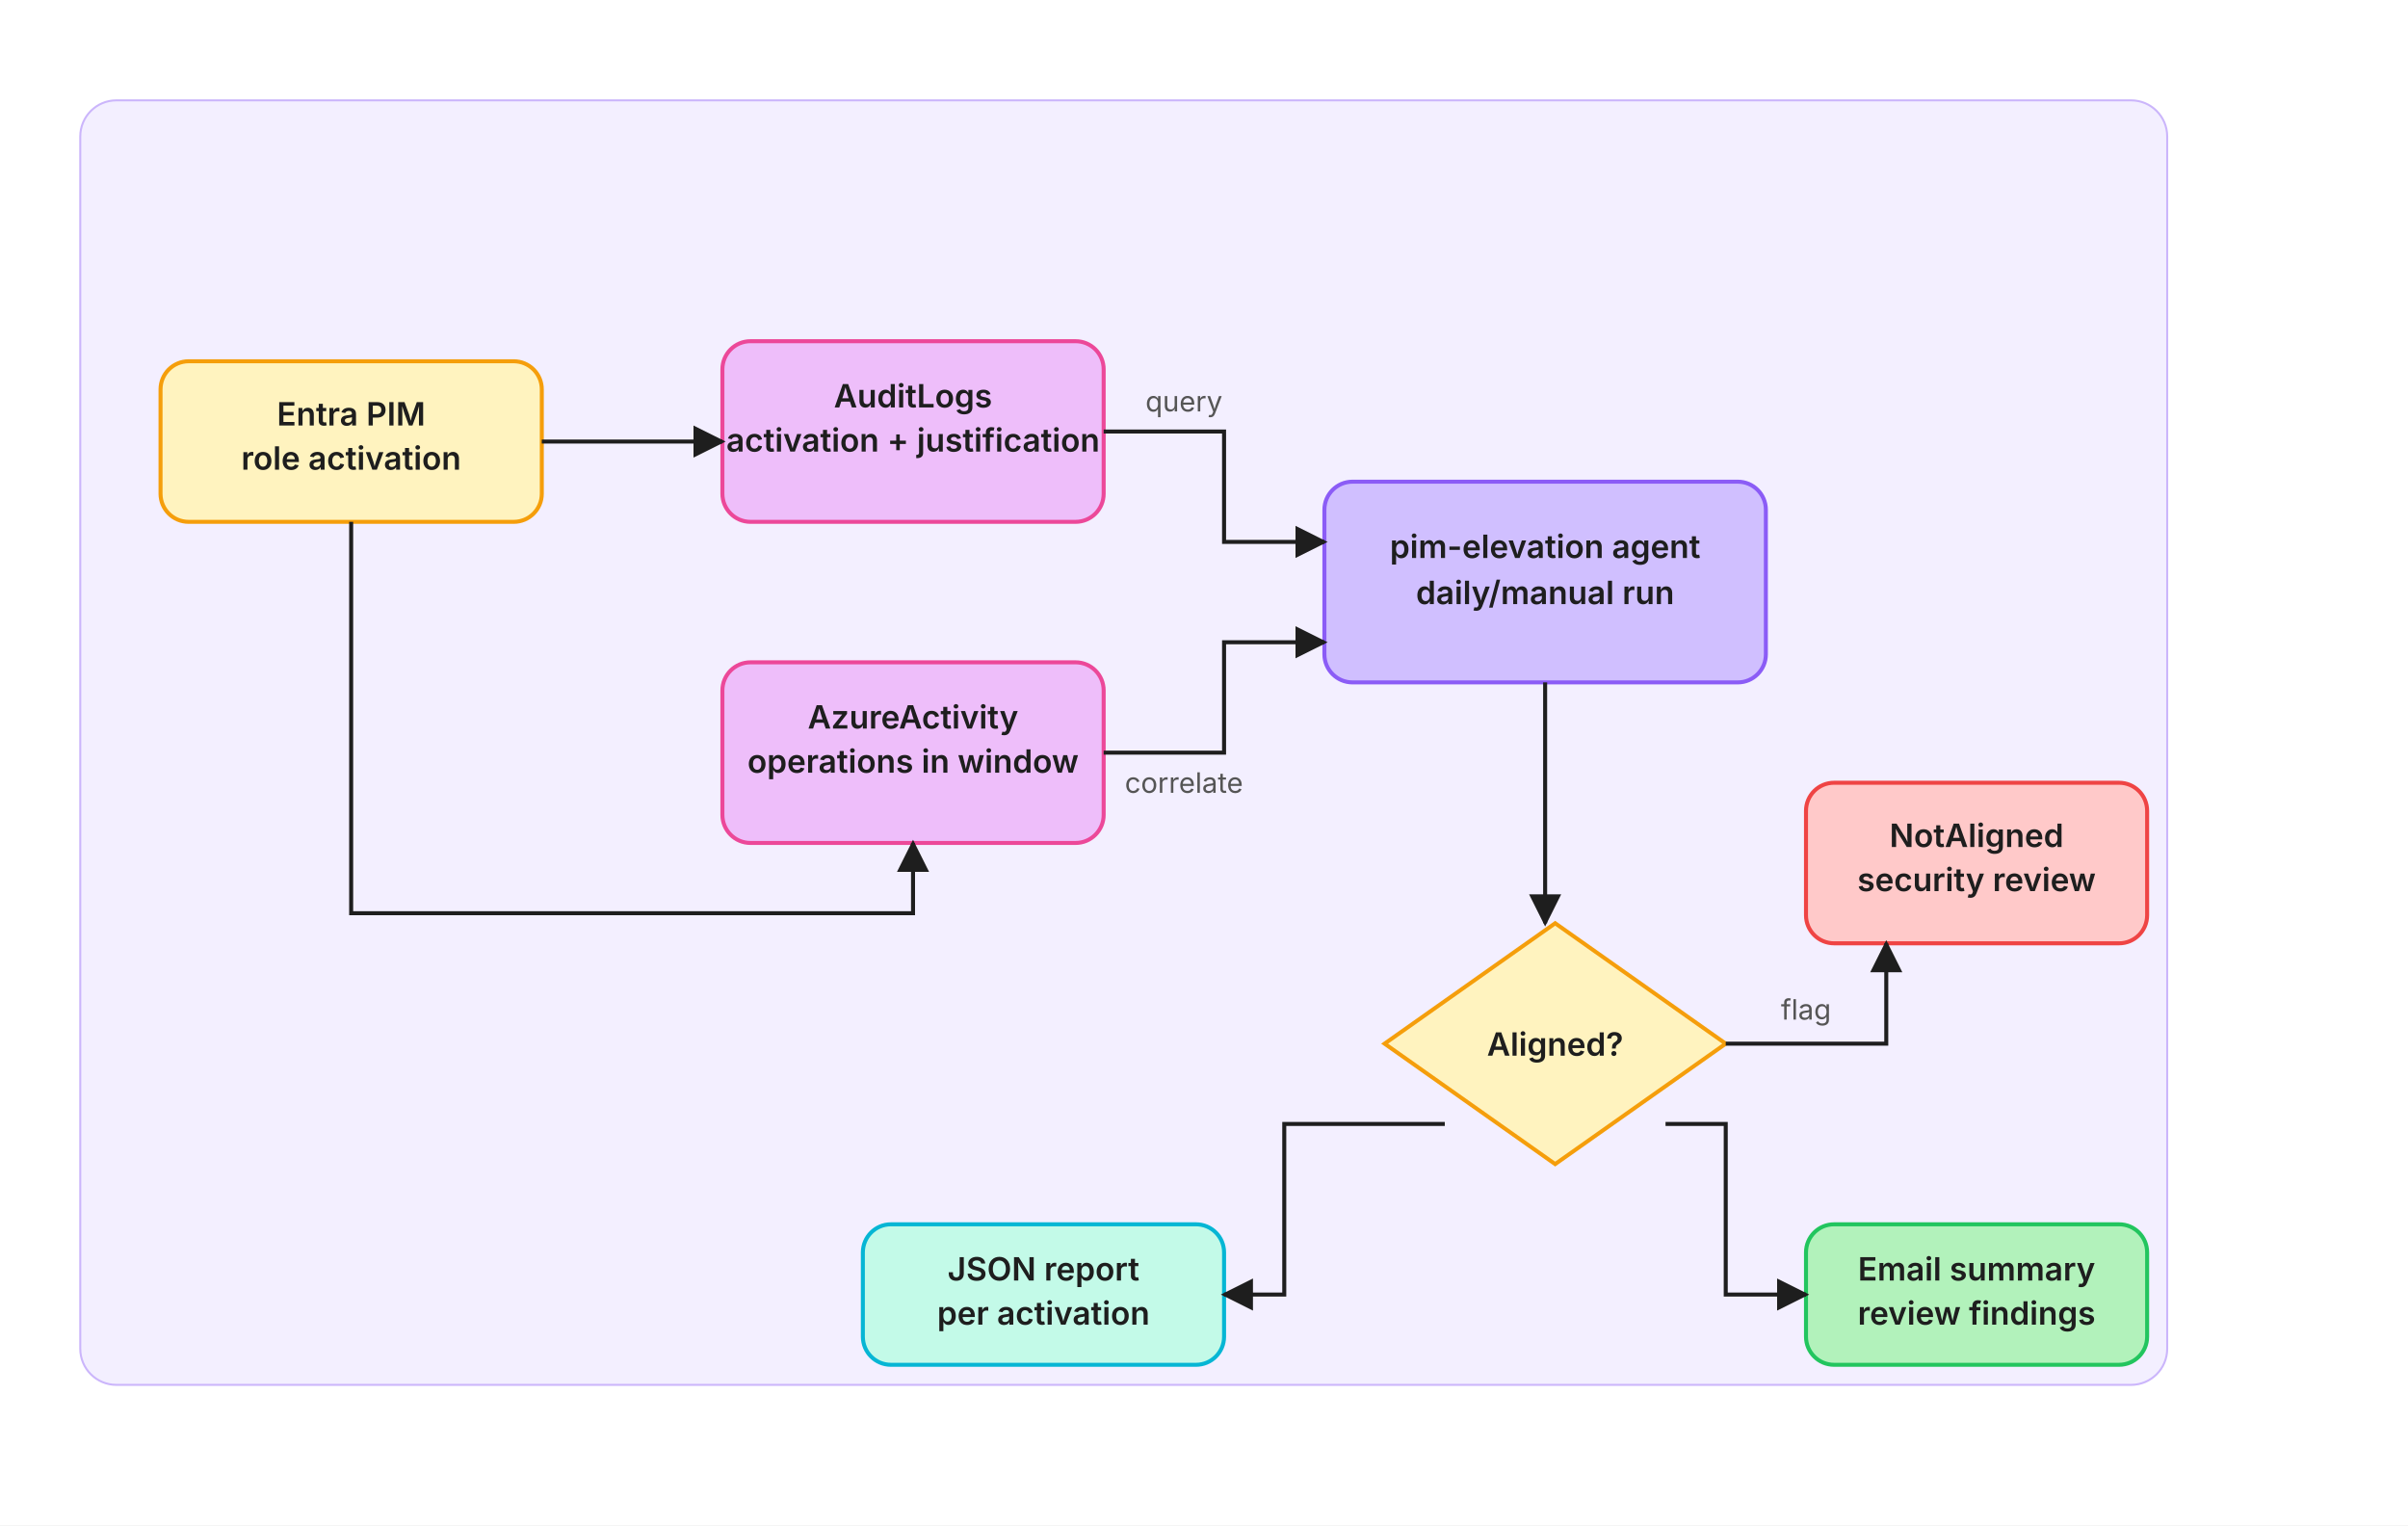
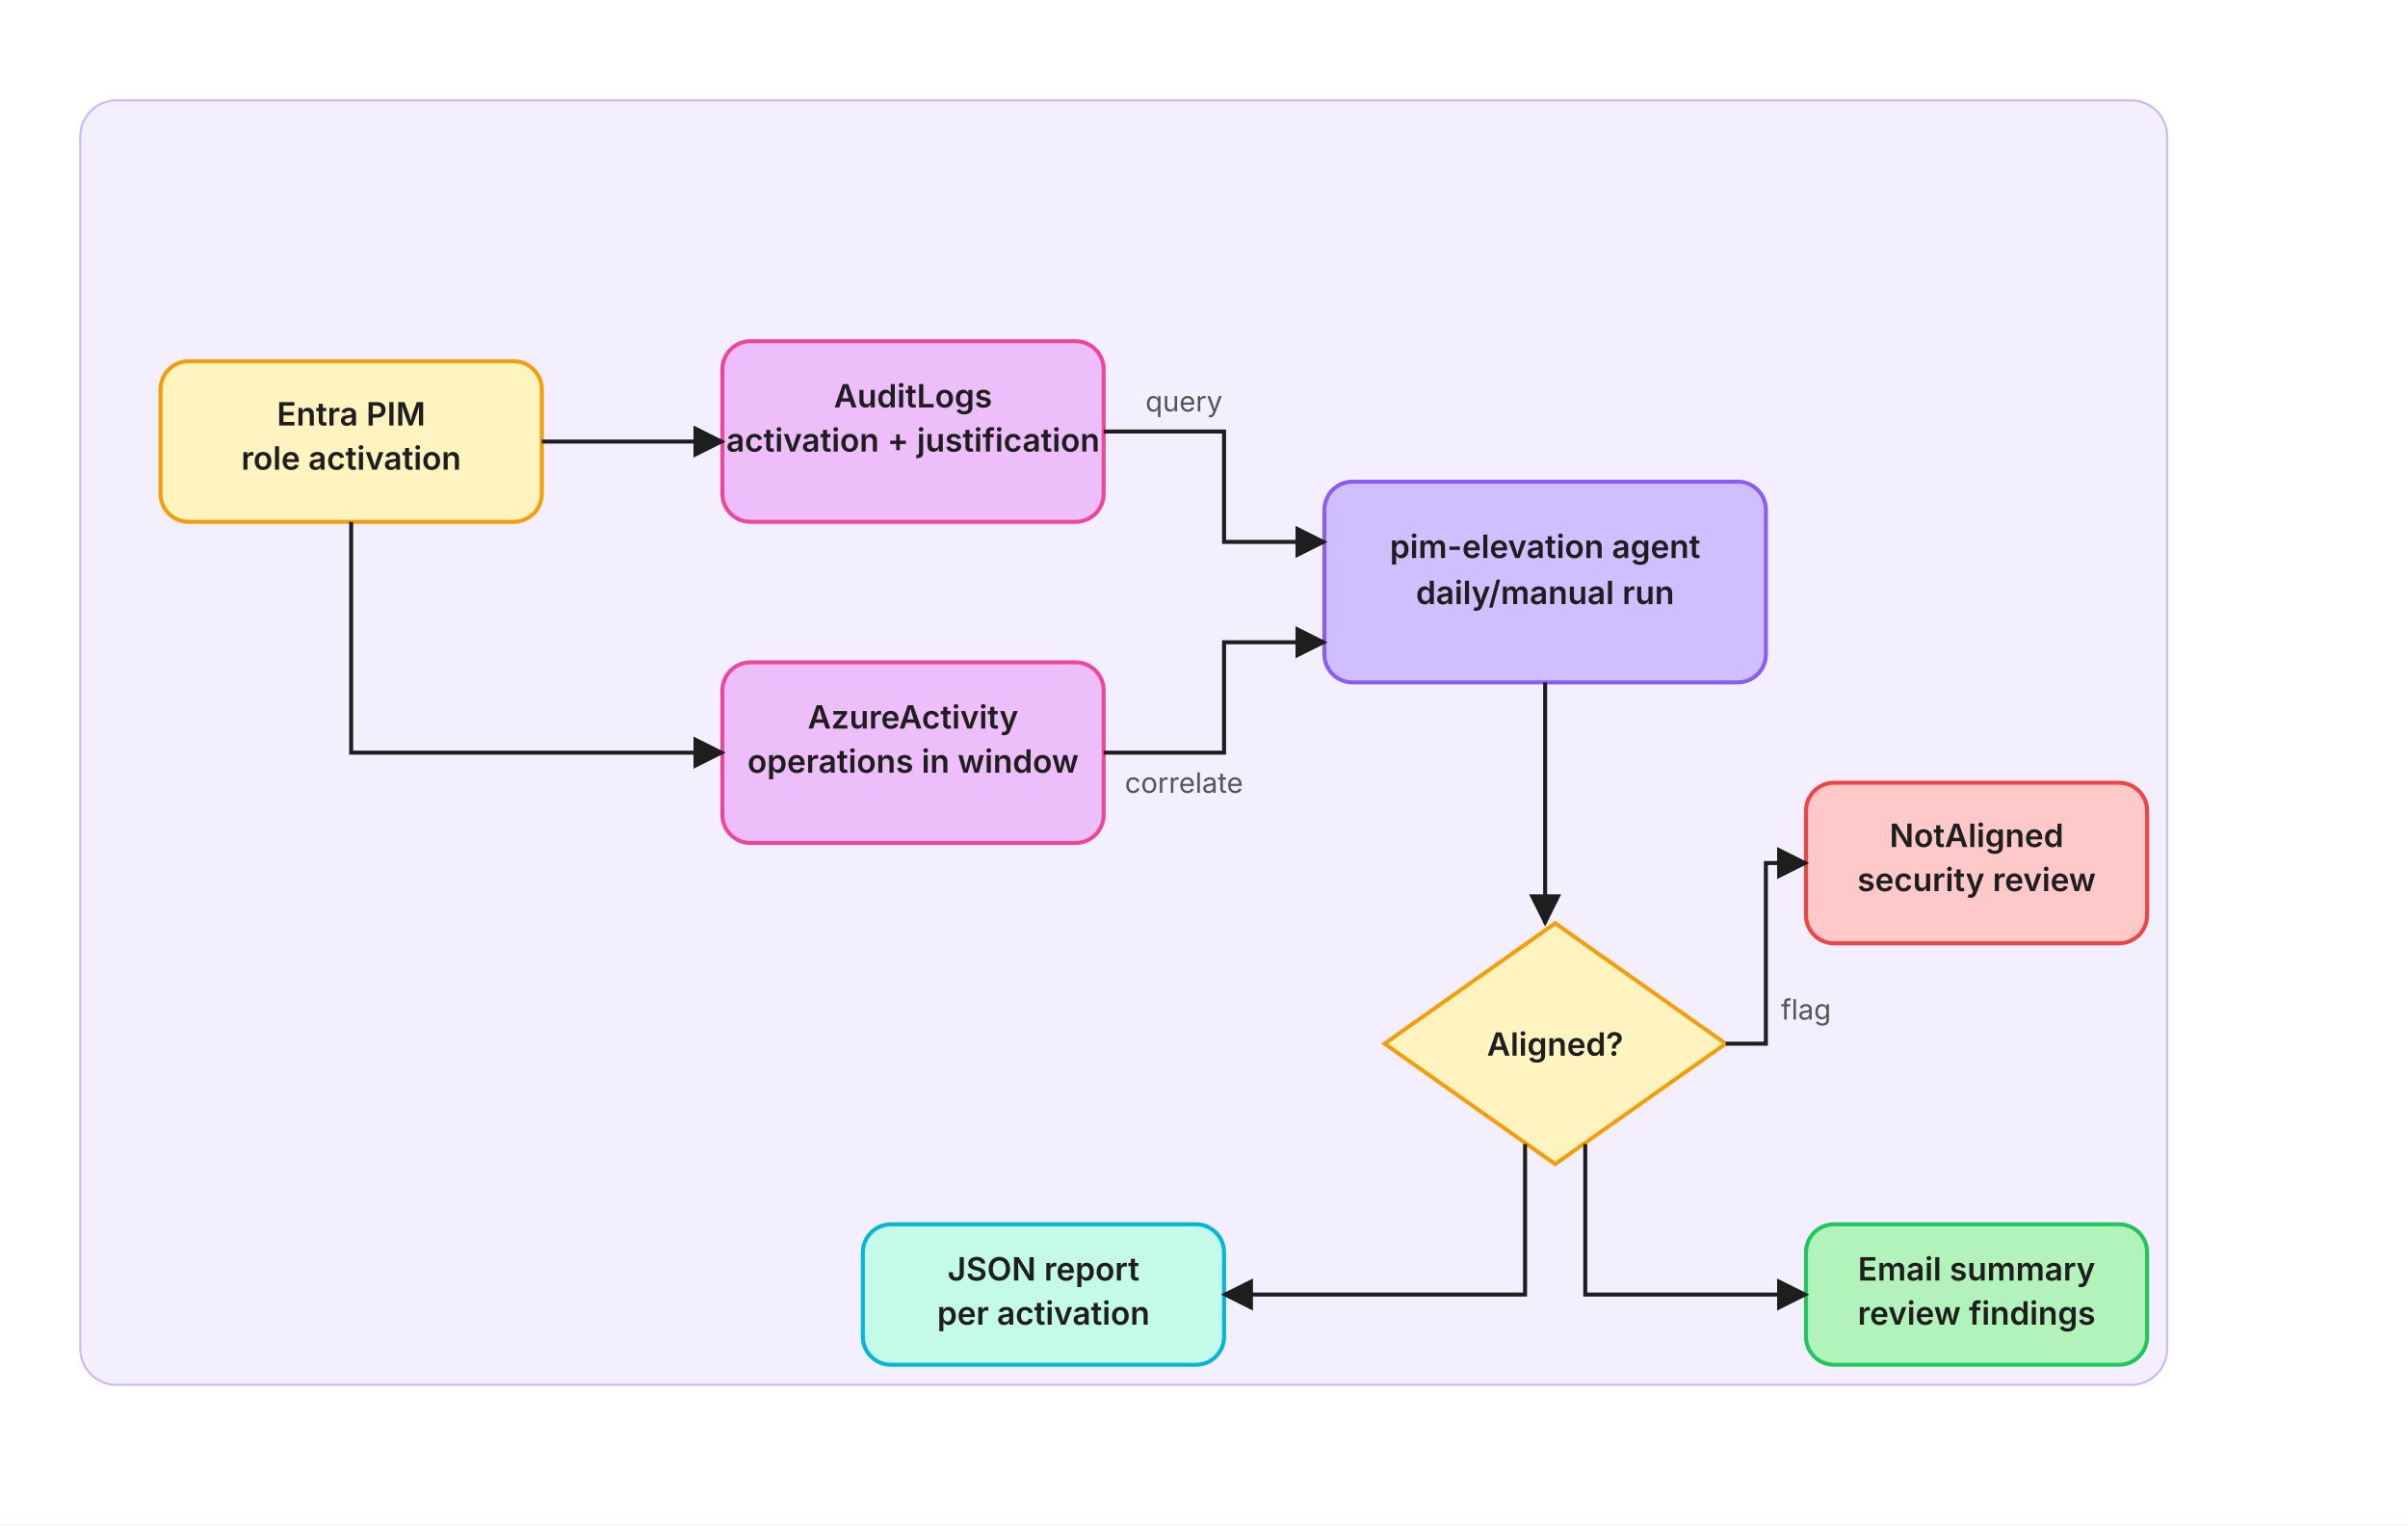
<svg xmlns="http://www.w3.org/2000/svg" width="1200" height="760" viewBox="0 0 1200 760" role="img" aria-labelledby="title desc">
  <defs>
    <marker id="arrow" viewBox="0 0 10 10" refX="9" refY="5" markerWidth="8" markerHeight="8" orient="auto-start-reverse">
      <path d="M0 0L10 5L0 10z" fill="#1e1e1e" />
    </marker>
    <style>text{font-family:Inter,Arial,sans-serif;fill:#1e1e1e}.label{font-size:16px;font-weight:600}.small{font-size:14px;fill:#555}.box{stroke-width:2;rx:14;ry:14}.line{stroke:#1e1e1e;stroke-width:2;fill:none;marker-end:url(#arrow)}</style>
  </defs>
  <rect width="1200" height="760" fill="#fff" />
  <rect x="40" y="50" width="1040" height="640" rx="18" fill="#e5dbff" stroke="#8b5cf6" opacity=".45" />
  <rect class="box" x="80" y="180" width="190" height="80" fill="#fff3bf" stroke="#f59e0b" />
  <text x="175" y="212" text-anchor="middle" class="label">Entra PIM</text>
  <text x="175" y="234" text-anchor="middle" class="label">role activation</text>
  <rect class="box" x="360" y="170" width="190" height="90" fill="#eebefa" stroke="#ec4899" />
  <text x="455" y="203" text-anchor="middle" class="label">AuditLogs</text>
  <text x="455" y="225" text-anchor="middle" class="label">activation + justification</text>
  <rect class="box" x="360" y="330" width="190" height="90" fill="#eebefa" stroke="#ec4899" />
  <text x="455" y="363" text-anchor="middle" class="label">AzureActivity</text>
  <text x="455" y="385" text-anchor="middle" class="label">operations in window</text>
  <rect class="box" x="660" y="240" width="220" height="100" fill="#d0bfff" stroke="#8b5cf6" />
  <text x="770" y="278" text-anchor="middle" class="label">pim-elevation agent</text>
  <text x="770" y="301" text-anchor="middle" class="label">daily/manual run</text>
  <polygon points="775,460 860,520 775,580 690,520" fill="#fff3bf" stroke="#f59e0b" stroke-width="2" />
  <text x="775" y="526" text-anchor="middle" class="label">Aligned?</text>
  <rect class="box" x="430" y="610" width="180" height="70" fill="#c3fae8" stroke="#06b6d4" />
  <text x="520" y="638" text-anchor="middle" class="label">JSON report</text>
  <text x="520" y="660" text-anchor="middle" class="label">per activation</text>
  <rect class="box" x="900" y="610" width="170" height="70" fill="#b2f2bb" stroke="#22c55e" />
  <text x="985" y="638" text-anchor="middle" class="label">Email summary</text>
  <text x="985" y="660" text-anchor="middle" class="label">review findings</text>
  <rect class="box" x="900" y="390" width="170" height="80" fill="#ffc9c9" stroke="#ef4444" />
  <text x="985" y="422" text-anchor="middle" class="label">NotAligned</text>
  <text x="985" y="444" text-anchor="middle" class="label">security review</text>
  <path class="line" d="M270 220 H360" />
-   <path class="line" d="M175 260 V455 H455 V420" />
+   <path class="line" d="M175 260 V375 H360" />
  <path class="line" d="M550 215 H610 V270 H660" />
  <text x="590" y="205" text-anchor="middle" class="small">query</text>
  <path class="line" d="M550 375 H610 V320 H660" />
  <text x="590" y="395" text-anchor="middle" class="small">correlate</text>
  <path class="line" d="M770 340 V460" />
-   <path class="line" d="M720 560 H640 V645 H610" />
-   <path class="line" d="M830 560 H860 V645 H900" />
-   <path class="line" d="M860 520 H940 V470" />
+   <path class="line" d="M760 570 V645 H610" />
+   <path class="line" d="M790 570 V645 H900" />
+   <path class="line" d="M860 520 H880 V430 H900" />
  <text x="900" y="508" text-anchor="middle" class="small">flag</text>
</svg>
